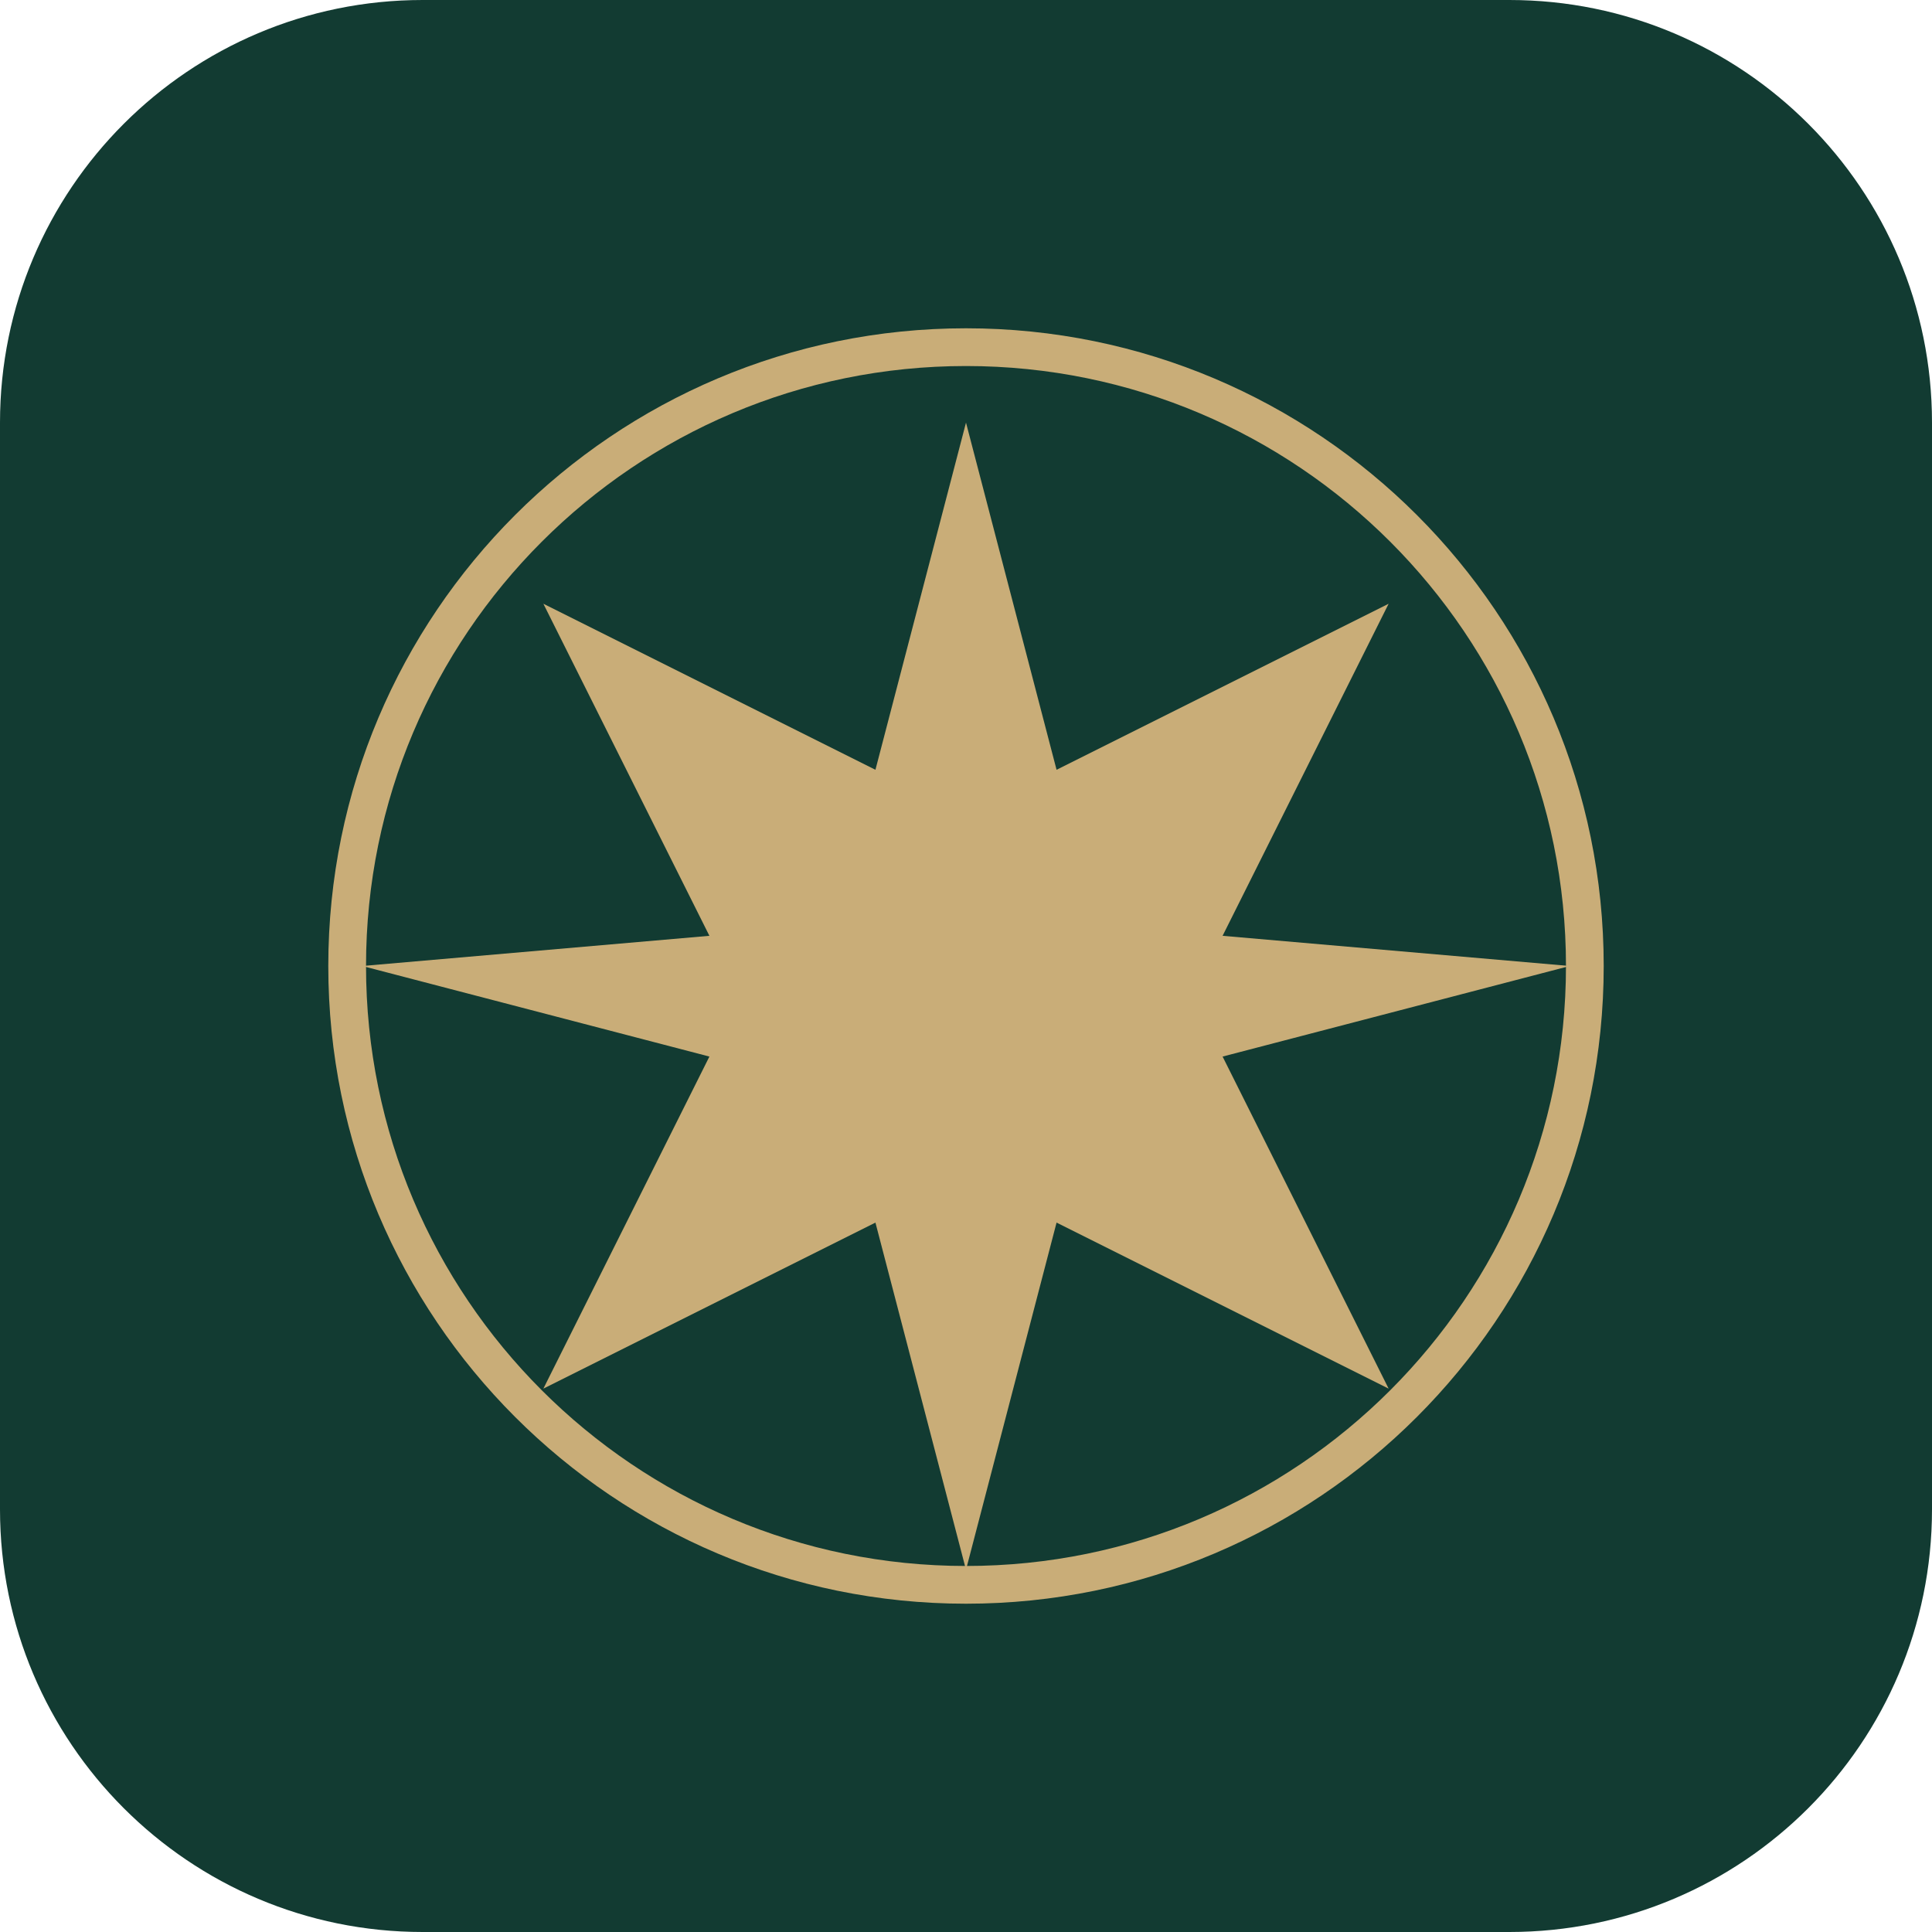
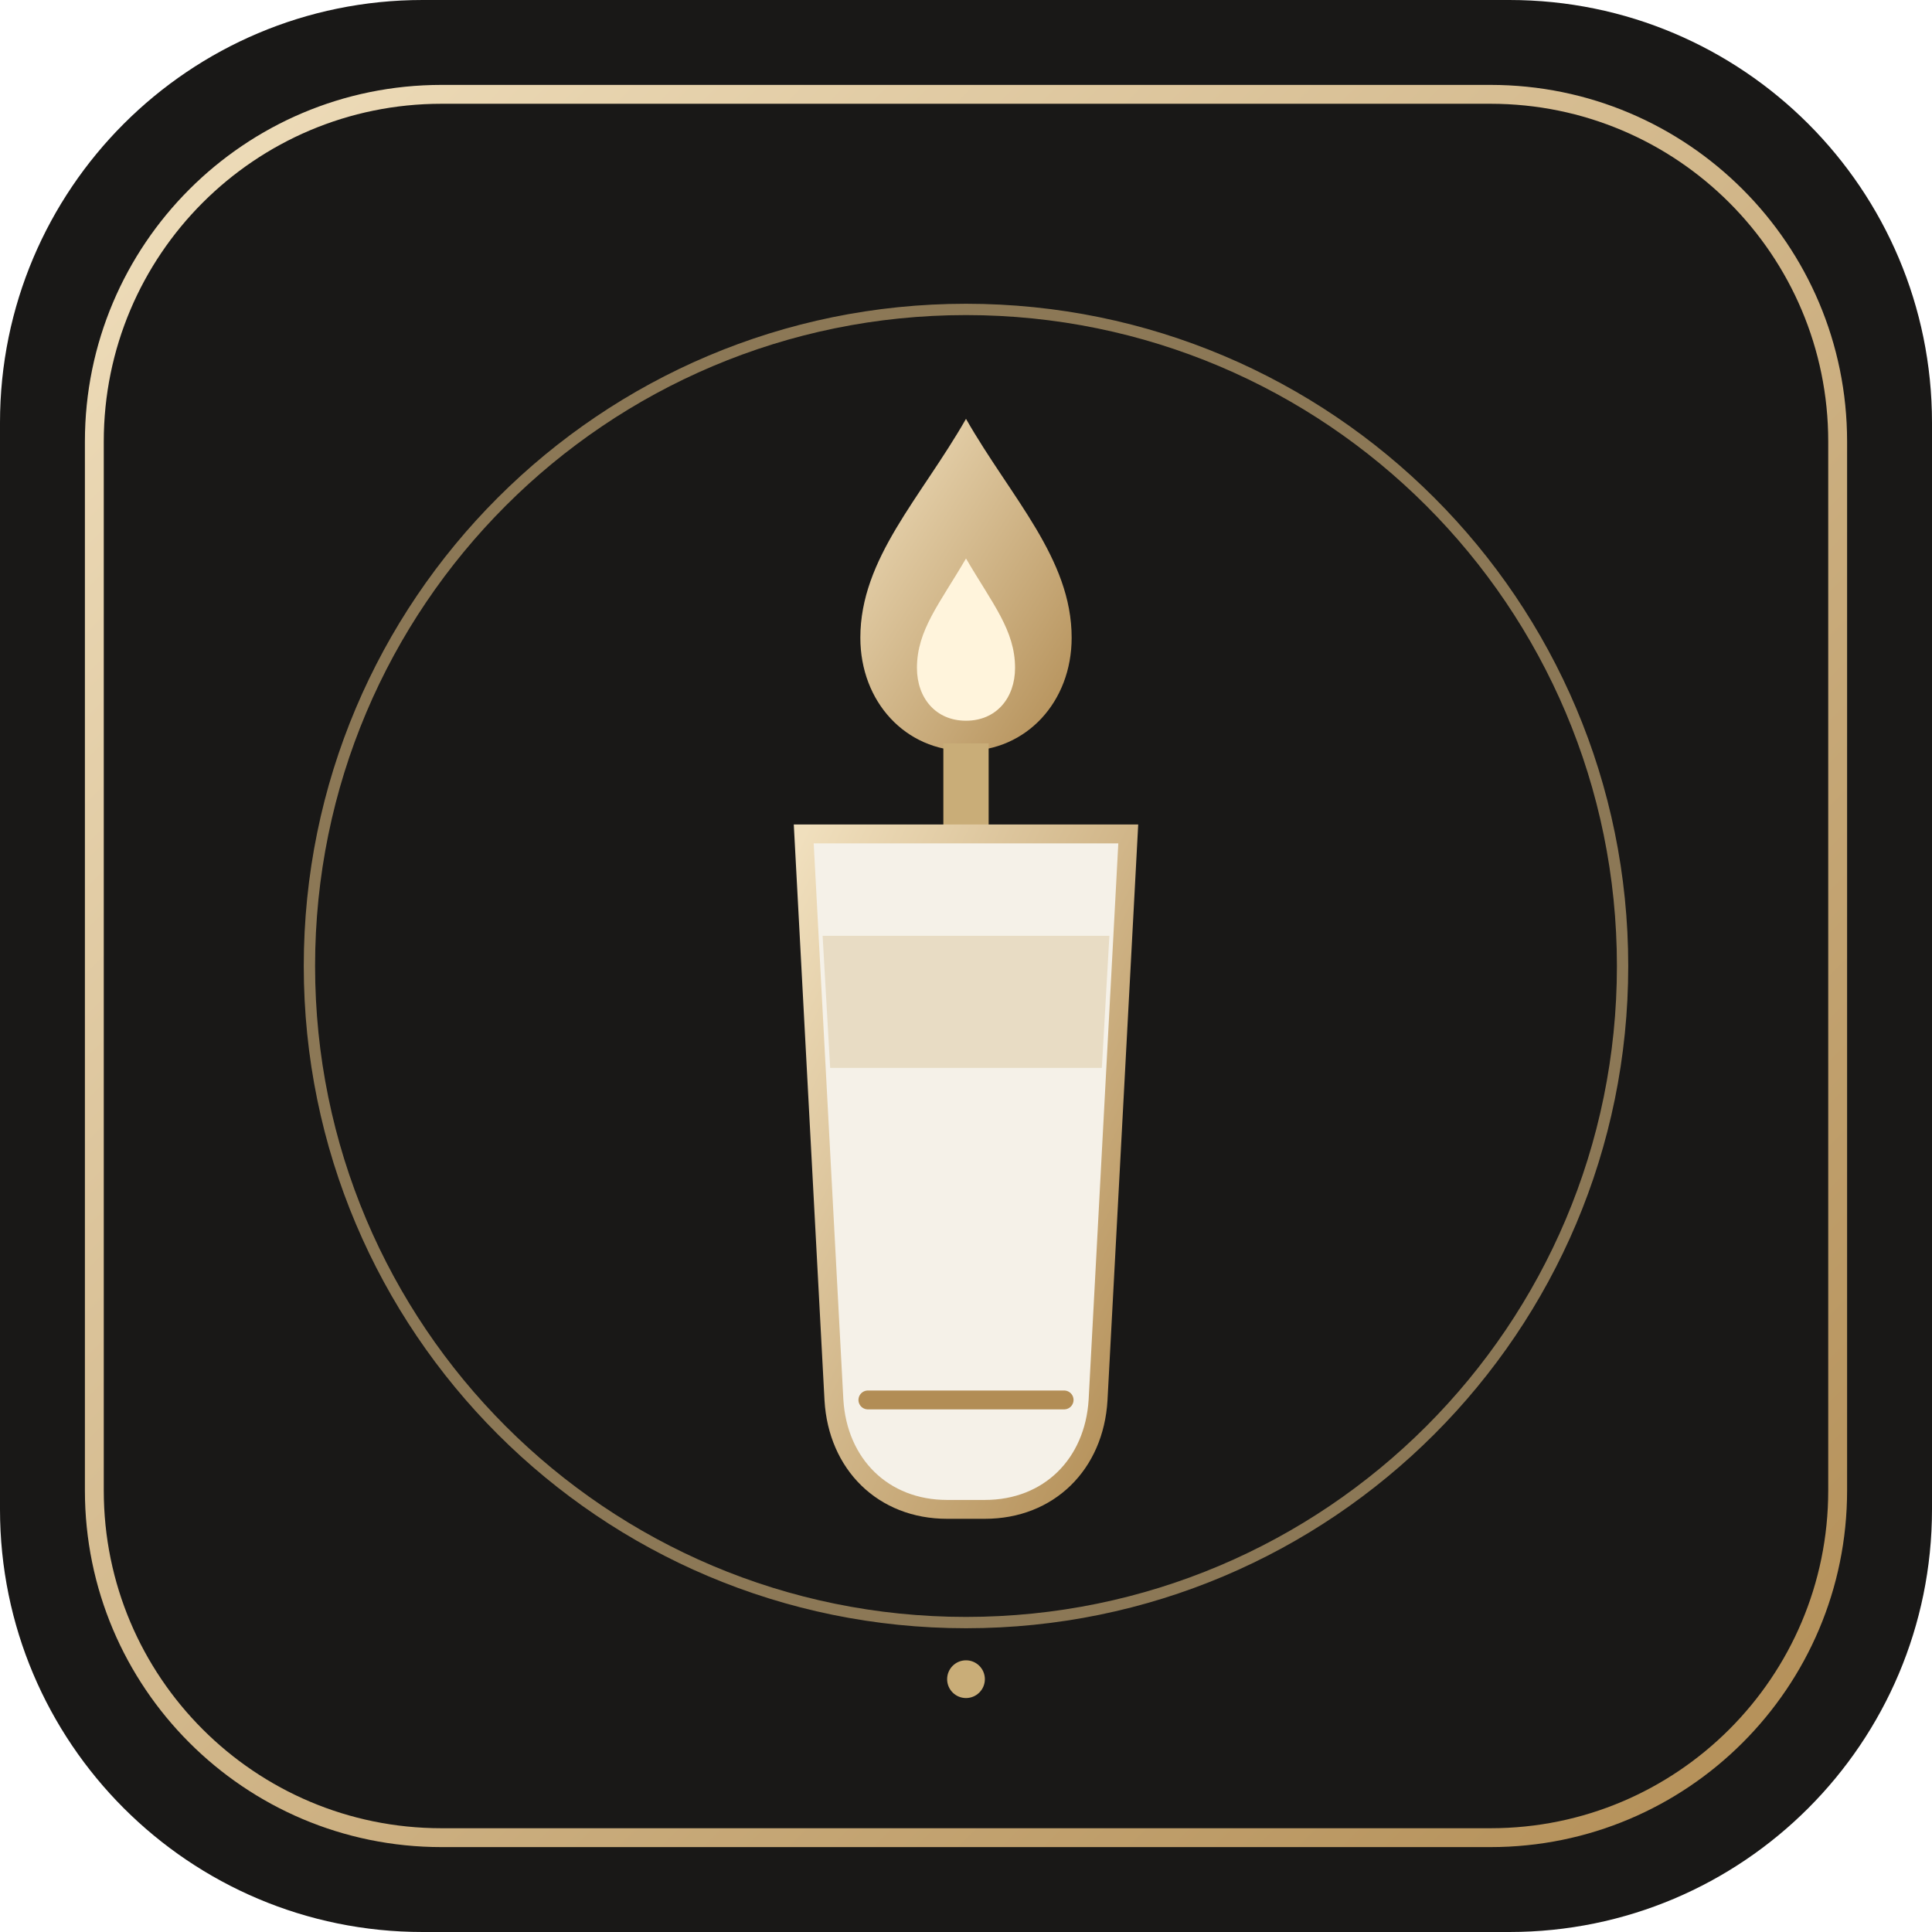
- <svg xmlns="http://www.w3.org/2000/svg" viewBox="0 0 512 512">
-   <rect width="512" height="512" rx="112" fill="#123b32" />
-   <circle cx="256" cy="256" r="164" fill="none" stroke="#c9ad78" stroke-width="10" />
-   <path d="M256 112l24 92 88-44-44 88 92 8-92 24 44 88-88-44-24 92-24-92-88 44 44-88-92-24 92-8-44-88 88 44z" fill="#c9ad78" />
+ <svg xmlns="http://www.w3.org/2000/svg" viewBox="0 0 512 512" role="img" aria-labelledby="title">
+   <defs>
+     <linearGradient id="gold" x1="0" y1="0" x2="1" y2="1">
+       <stop stop-color="#f0dfbd" />
+       <stop offset="1" stop-color="#b28d55" />
+     </linearGradient>
+   </defs>
+   <rect width="512" height="512" rx="112" fill="#191817" />
+   <rect x="25" y="25" width="462" height="462" rx="92" fill="none" stroke="url(#gold)" stroke-width="5" />
+   <circle cx="256" cy="256" r="174" fill="none" stroke="#c9ad78" stroke-opacity=".65" stroke-width="3" />
+   <path d="M256 111c-12 21-28 37-28 58 0 17 12 30 28 30s28-13 28-30c0-21-16-37-28-58z" fill="url(#gold)" />
+   <path d="M256 148c-7 12-13 19-13 29 0 8 5 14 13 14s13-6 13-14c0-10-6-17-13-29z" fill="#fff4dc" />
+   <path d="M250 197h12v24h-12z" fill="#c9ad78" />
+   <path d="M213 221h86l-8 150c-1 17-13 29-30 29h-10c-17 0-29-12-30-29z" fill="#f5f1e8" stroke="url(#gold)" stroke-width="5" />
+   <path d="M218 248h76l-2 35h-72z" fill="#e8dcc4" />
+   <path d="M230 371h52" stroke="#b28d55" stroke-width="5" stroke-linecap="round" />
+   <path d="M173 425h166" stroke="url(#gold)" stroke-width="5" stroke-linecap="round" />
+   <circle cx="256" cy="445" r="5" fill="#c9ad78" />
</svg>
